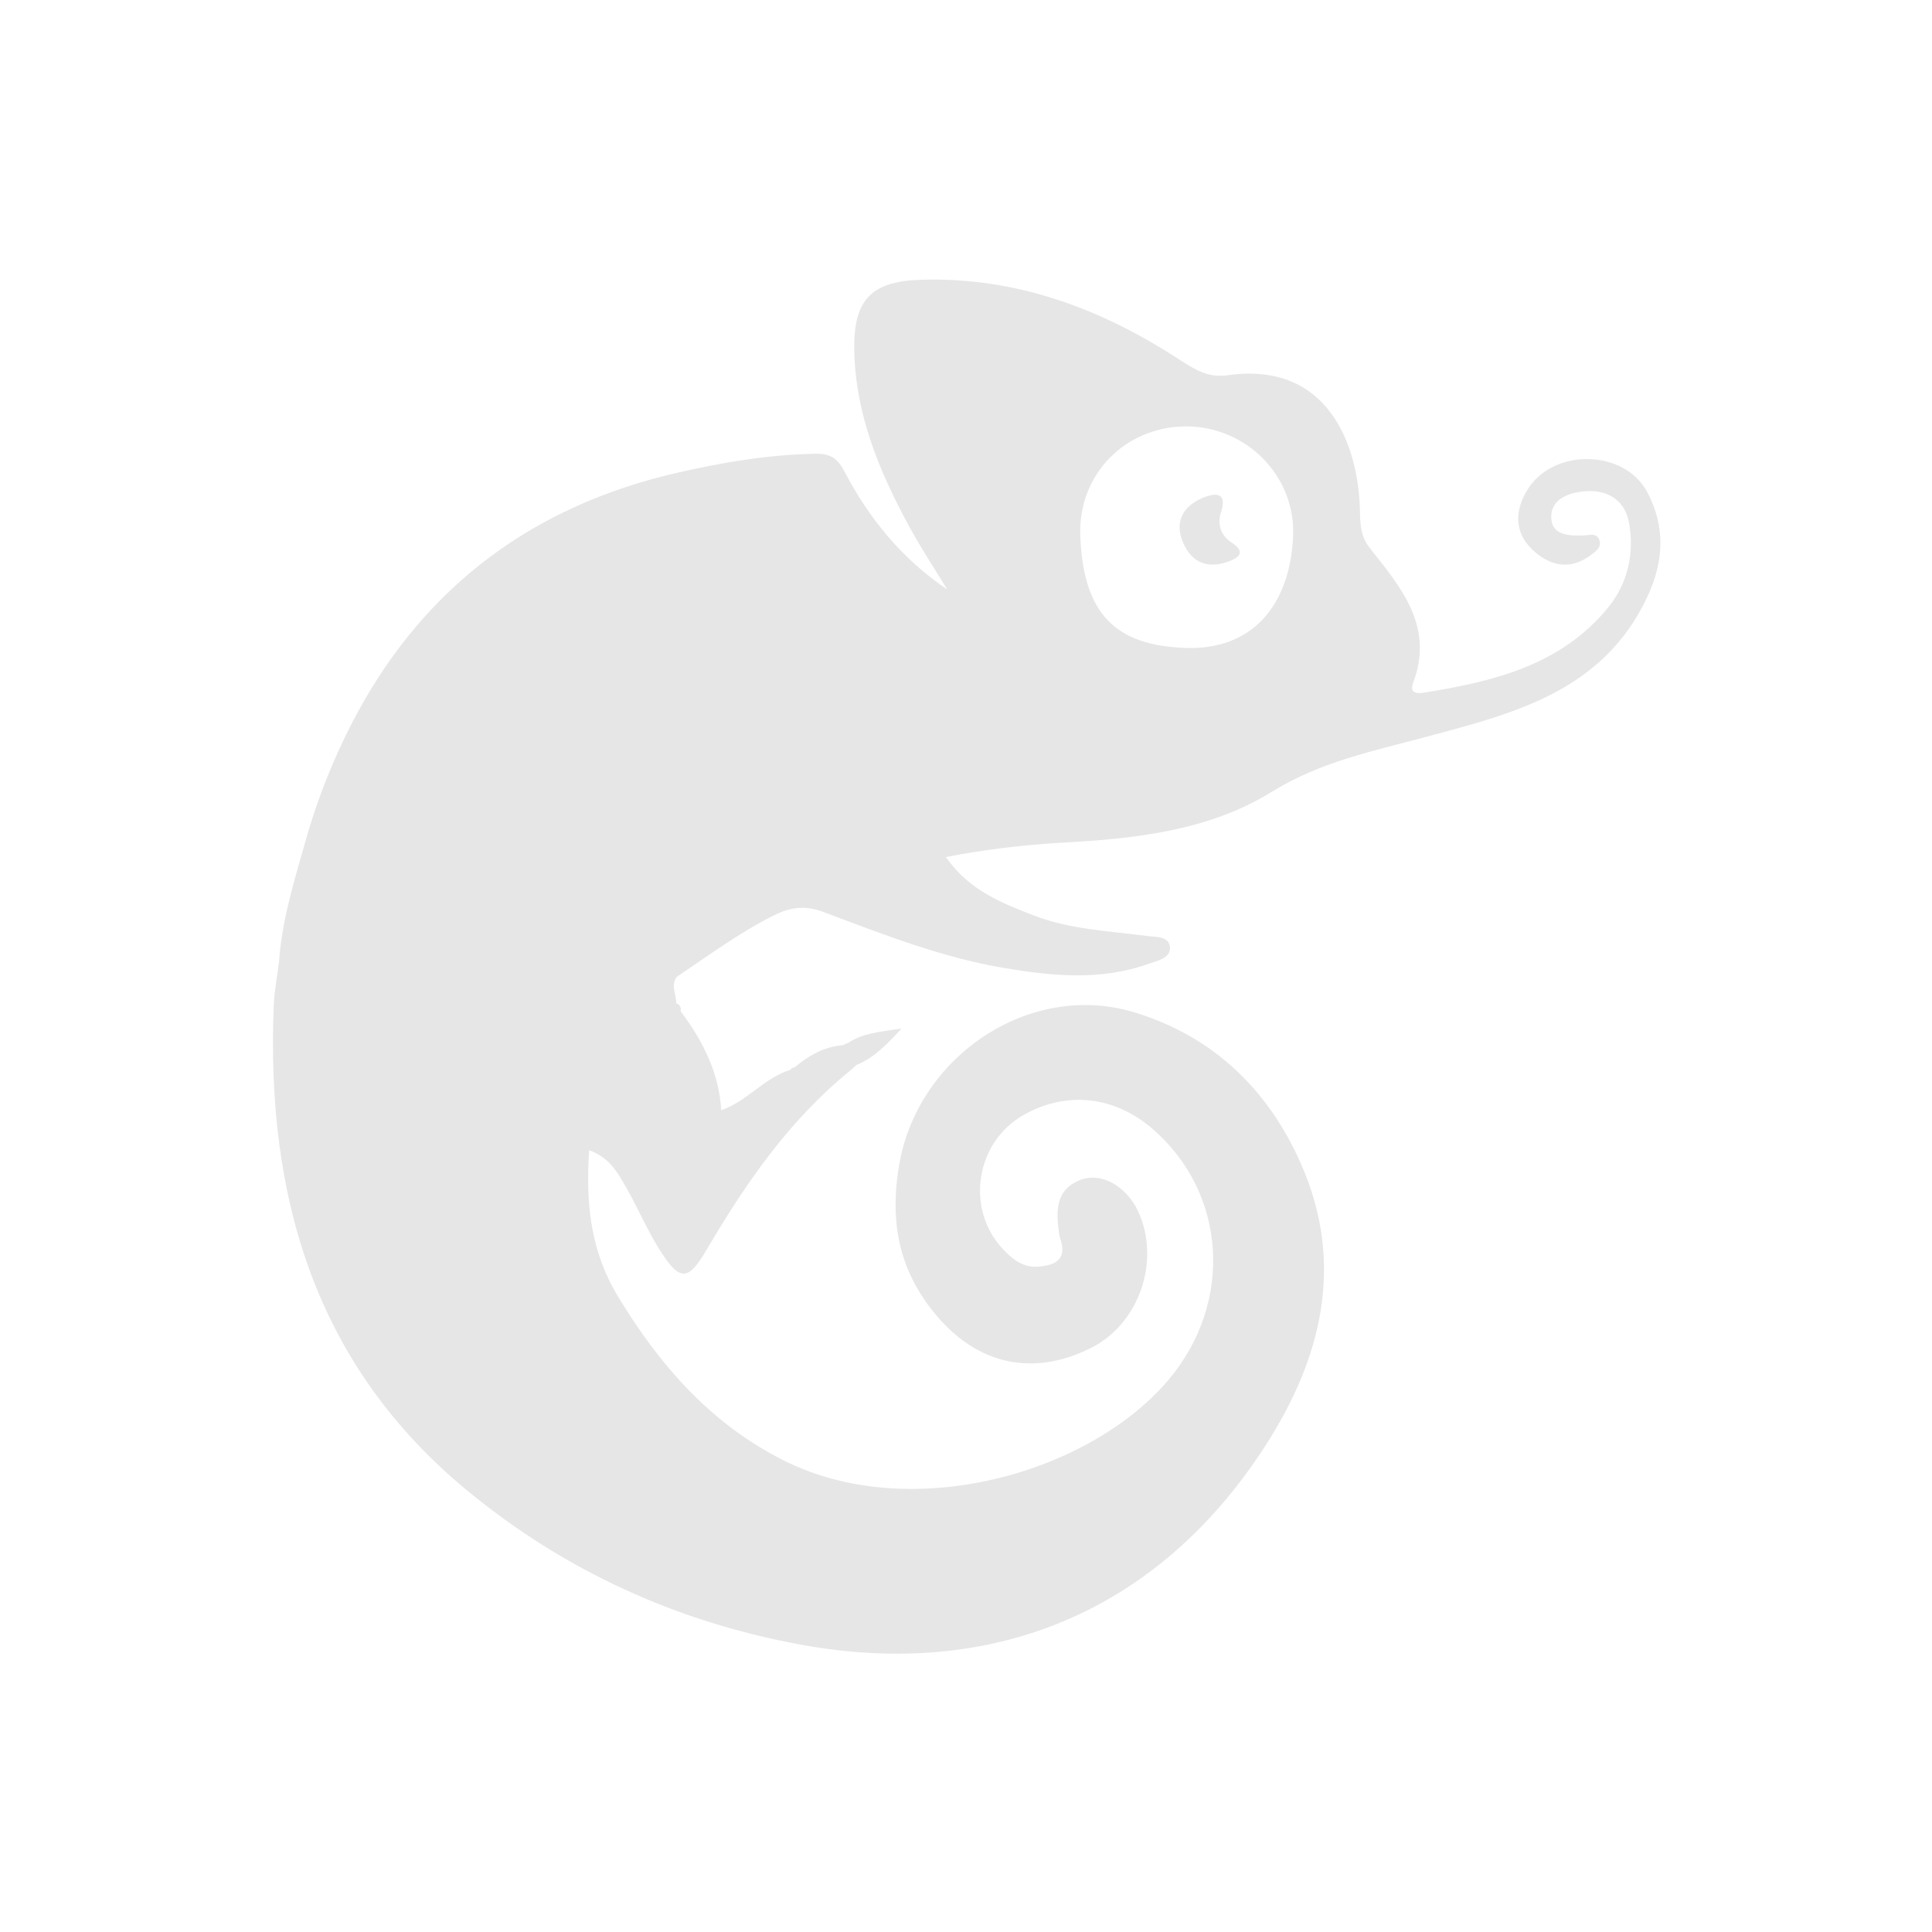
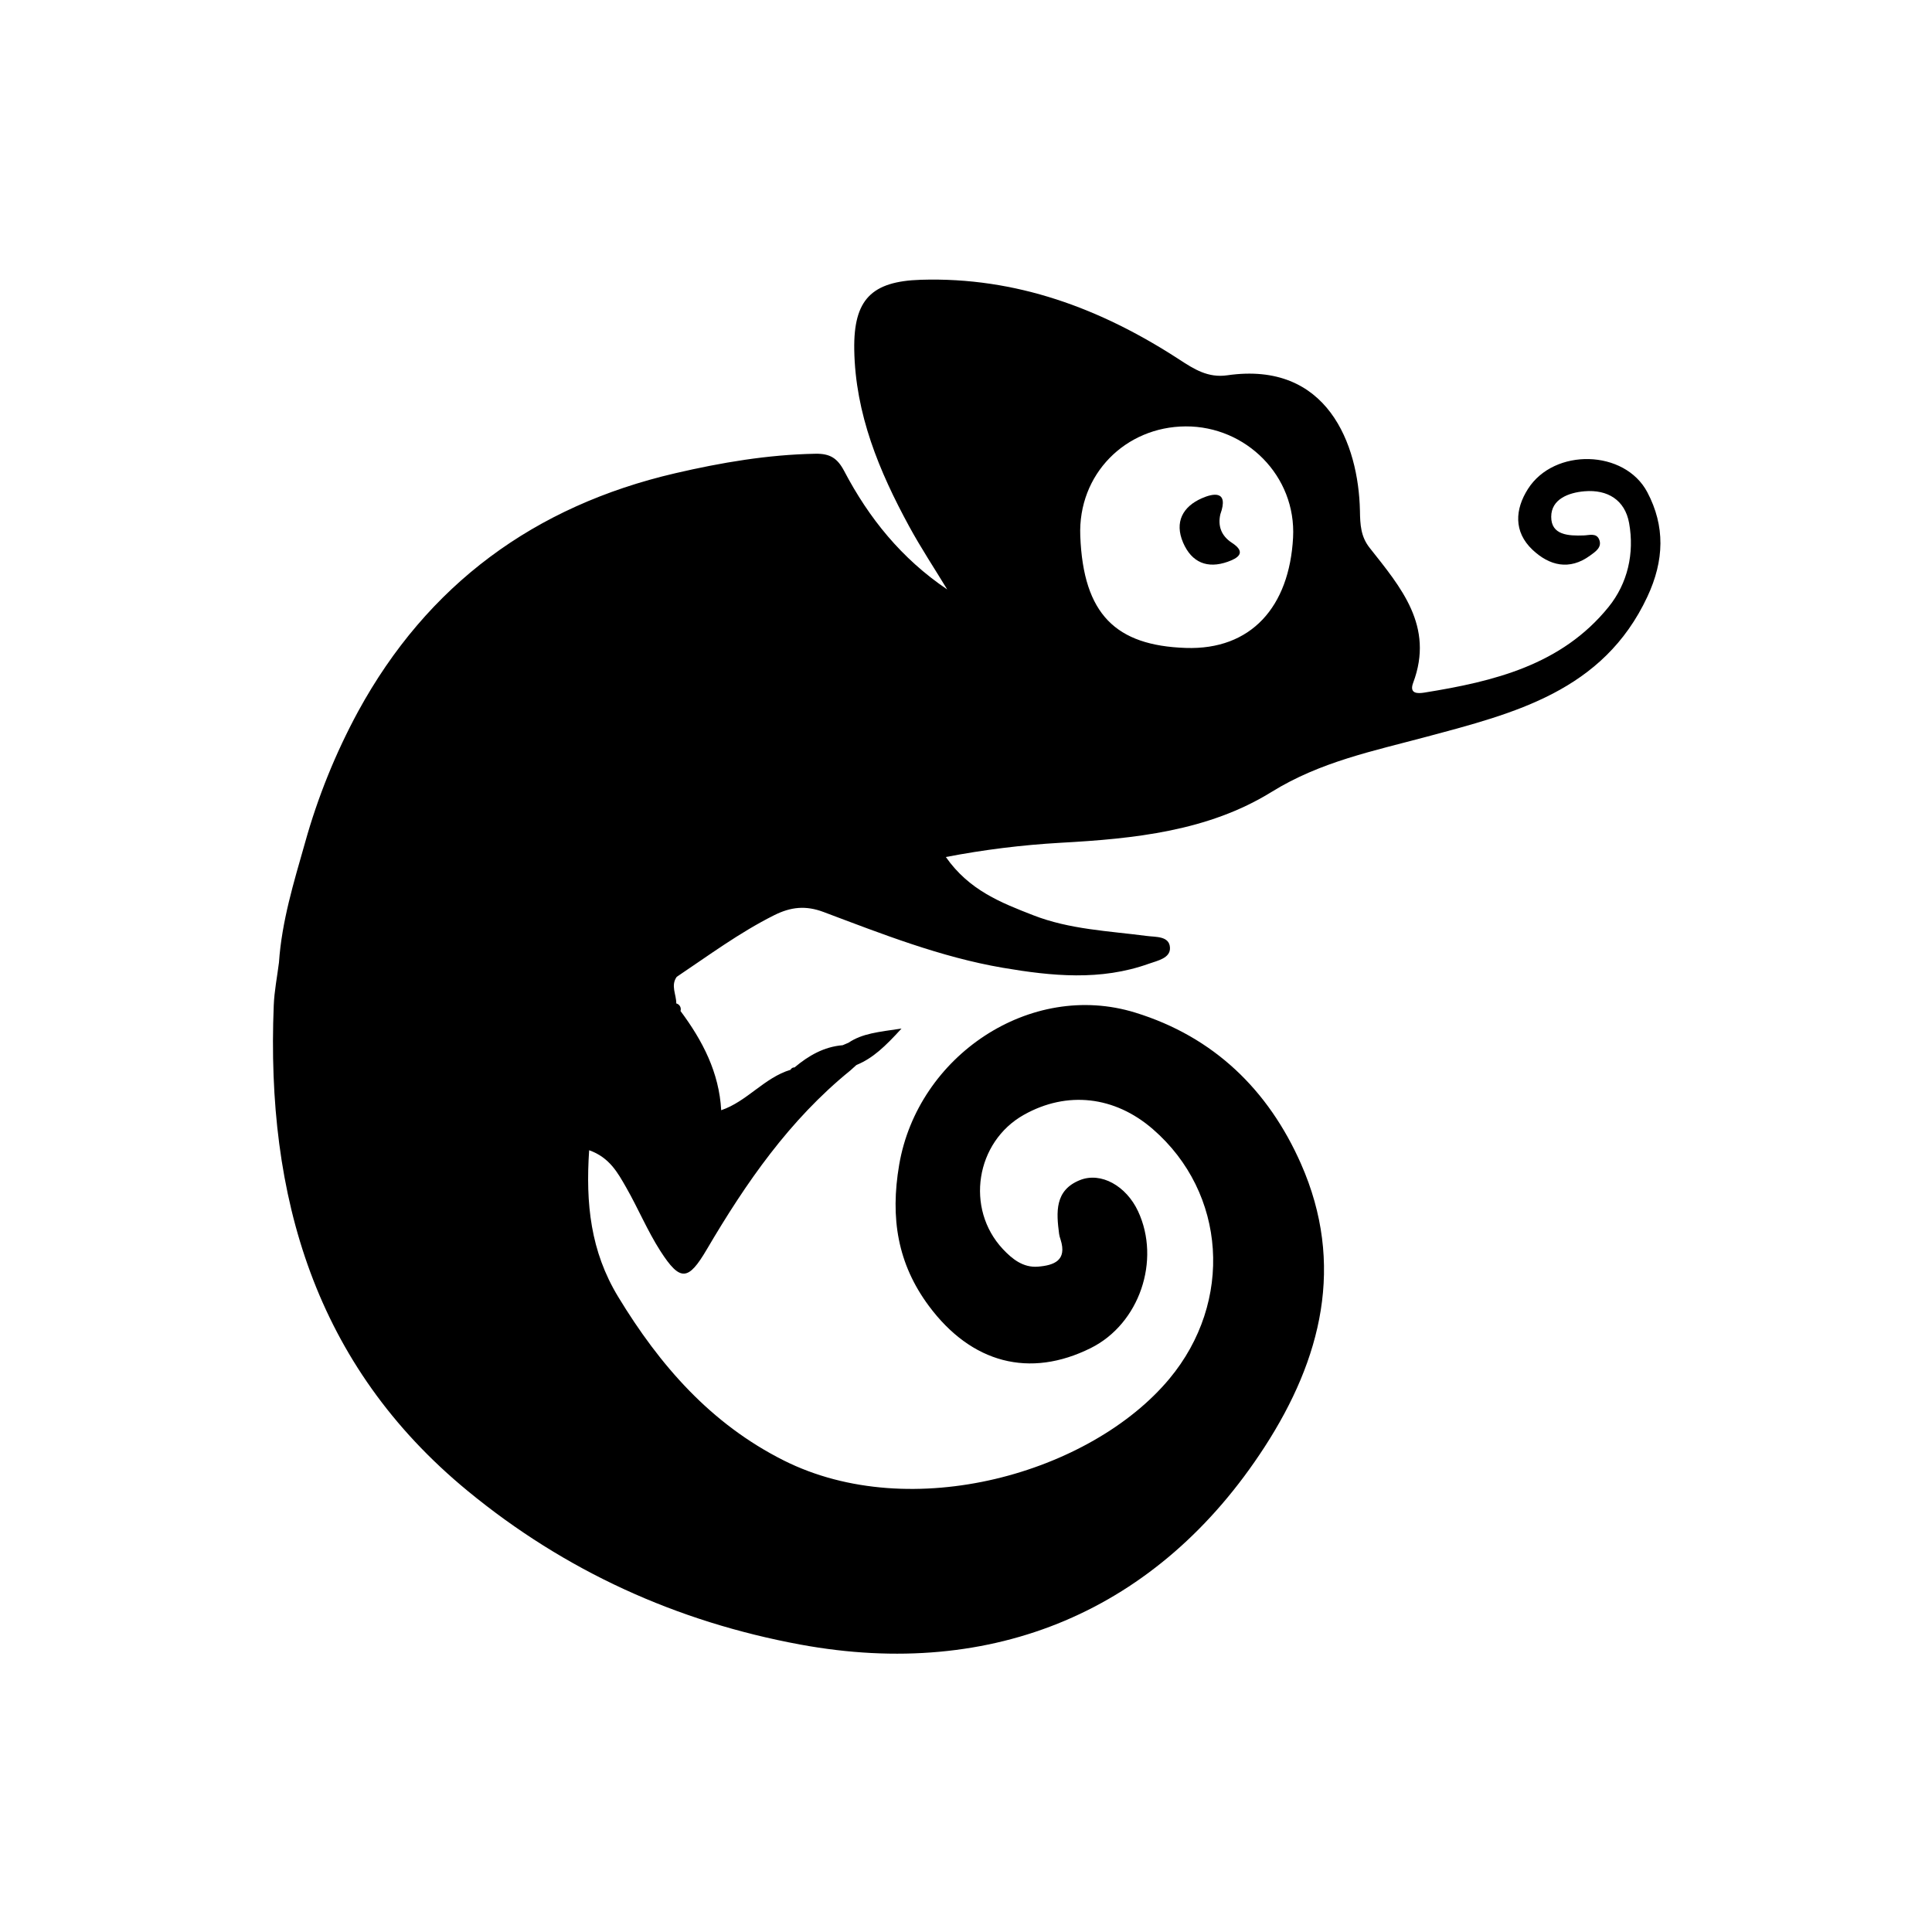
<svg xmlns="http://www.w3.org/2000/svg" id="Camada_1" data-name="Camada 1" viewBox="0 0 1000 1000">
  <defs>
    <style>.cls-1{fill:#e6e6e6;}</style>
  </defs>
-   <path class="cls-1" d="M852.68,254.83c-11.7-22.25-48.25-23.05-61.8-1.77-6.72,10.54-7.53,22.16,2.32,31.48,8.73,8.26,19.14,10.87,29.86,3,2.64-1.94,6.4-4.25,4.62-8.4-1.47-3.41-5.13-2.08-8-2-7.73.26-16.82-.07-16.77-9.66,0-9.18,9.07-12.52,17.25-13.2,11.92-1,20.93,4.53,23.07,16.49,2.8,15.67-.75,31.17-10.63,43.39-24.34,30.08-59.4,38.55-95.38,44.33-3.55.57-7.9.61-5.76-5.1,11-29.32-6.4-49.4-22.56-69.87-4.55-5.77-4.89-11.87-5-19.17-.72-34.41-16.86-77.59-68.65-70.1-10,1.44-17.17-3.16-24.8-8.13C569.79,159.65,526,143.3,476.65,144.81c-25.57.79-34.91,10.25-34.49,36.18.54,33.22,12.87,62.9,28.42,91.46,6.07,11.15,13.1,21.78,19.7,32.65-23.7-16-40.57-37-53.3-61.24-3.54-6.74-7.37-9.13-14.92-9-24.64.45-48.74,4.56-72.56,10.09-72.81,16.92-128.24,57.55-164.18,123.37a327.22,327.22,0,0,0-27.47,68c-5.84,20.56-12,40.53-13.46,61.87-.93,7.39-2.4,14.75-2.7,22.16-4,98.74,21.14,186.19,100.44,251.4,50.28,41.35,108,67.65,172.1,79.47,99.95,18.42,185.33-17.32,240.39-102.39,29.36-45.36,41.74-94.39,18.76-146.46-16.86-38.19-45.08-65.7-85.78-78.25-54.37-16.77-112.55,22.46-122.18,78.72-4.73,27.65-.8,51.35,15.34,73.08,22.09,29.75,52.21,37.6,83.87,21.81,25.15-12.54,36.28-45.39,24.43-70.79-6.12-13.11-19.18-20.5-30.11-16.11-13.11,5.26-12.22,16.64-10.75,27.9a16.41,16.41,0,0,0,.76,2.89c3.44,10.81-3.36,13.32-11.72,14-7.67.6-13.31-3.94-18.13-9.07C499.47,625.59,505,591,530,577c22.25-12.47,46.93-9.72,66.71,7.44,38.07,33,41.84,89.3,8.54,129.24-40.58,48.66-133.42,75.53-199.68,42.2-37.65-18.94-64-49.06-85.63-84.7-14.29-23.57-16.85-48.21-15-75.82,10.56,3.73,14.84,11.71,19.16,19.25,6.18,10.8,11,22.44,17.69,32.88,10.35,16.1,14.5,15.45,24.08-.85,20.23-34.41,42.77-67,74.2-92.51l3.17-2.85.25-.12c8.29-3.47,14.52-9.33,23.13-18.78-12.05,1.78-20.21,2.5-27.45,7.34L436.17,541c-9.71.79-17.65,5.4-24.92,11.49a2.18,2.18,0,0,0-2.08,1.23c-13.63,4.12-22.5,16.39-35.88,20.93-1.07-19.56-9.62-36-21.06-51.36a3.08,3.08,0,0,0-2.19-3.92c.06-4.58-3-9.22.22-13.75,16.53-11.08,32.52-22.93,50.43-31.9,8.64-4.32,16.34-5.15,25.61-1.66,30.35,11.4,60.56,23.35,92.78,28.86,25.34,4.32,50.58,6.84,75.49-2.07,4.56-1.62,11.33-2.89,11-8.4-.35-6.06-7.37-5.38-12-6-19.78-2.59-39.93-3.36-58.79-10.73-16.45-6.43-33.1-12.8-45.21-30.13a449.42,449.42,0,0,1,59.33-7.37c38.06-2.09,76.47-6,109.3-26.34,25.28-15.65,52.57-21.13,80.23-28.55,45.13-12.09,91.32-23.48,114.22-72.42C861.5,290,861.88,272.31,852.68,254.83ZM669.29,278.27c-1.93,35.85-21.72,58.26-55.56,57.1-36.11-1.23-53-17.3-54.58-57.94-1.26-32,23.42-56.58,54.56-56.73S671,246.31,669.29,278.27Z" />
-   <path class="cls-1" d="M637.7,281c-5.79-3.76-7.34-8.95-6.07-14.74,4.62-12.86-4-10.82-9.57-8.36-9.76,4.28-14.3,12.26-9.67,23,4.45,10.31,12.59,13.59,23.07,9.87C640.48,289,645.51,286.09,637.7,281Z" />
+   <path className="cls-1" d="M852.68,254.83c-11.7-22.25-48.25-23.05-61.8-1.77-6.72,10.54-7.53,22.16,2.32,31.48,8.73,8.26,19.14,10.87,29.86,3,2.64-1.94,6.4-4.25,4.62-8.4-1.47-3.41-5.13-2.08-8-2-7.73.26-16.82-.07-16.77-9.66,0-9.18,9.07-12.52,17.25-13.2,11.92-1,20.93,4.53,23.07,16.49,2.8,15.67-.75,31.17-10.63,43.39-24.34,30.08-59.4,38.55-95.38,44.33-3.55.57-7.9.61-5.76-5.1,11-29.32-6.4-49.4-22.56-69.87-4.55-5.77-4.89-11.87-5-19.17-.72-34.41-16.86-77.59-68.65-70.1-10,1.44-17.17-3.16-24.8-8.13C569.79,159.65,526,143.3,476.65,144.81c-25.57.79-34.91,10.25-34.49,36.18.54,33.22,12.87,62.9,28.42,91.46,6.07,11.15,13.1,21.78,19.7,32.65-23.7-16-40.57-37-53.3-61.24-3.54-6.74-7.37-9.13-14.92-9-24.64.45-48.74,4.56-72.56,10.09-72.81,16.92-128.24,57.55-164.18,123.37a327.22,327.22,0,0,0-27.47,68c-5.84,20.56-12,40.53-13.46,61.87-.93,7.39-2.4,14.75-2.7,22.16-4,98.74,21.14,186.19,100.44,251.4,50.28,41.35,108,67.65,172.1,79.47,99.95,18.42,185.33-17.32,240.39-102.39,29.36-45.36,41.74-94.39,18.76-146.46-16.86-38.19-45.08-65.7-85.78-78.25-54.37-16.77-112.55,22.46-122.18,78.72-4.73,27.65-.8,51.35,15.34,73.08,22.09,29.75,52.21,37.6,83.87,21.81,25.15-12.54,36.28-45.39,24.43-70.79-6.12-13.11-19.18-20.5-30.11-16.11-13.11,5.26-12.22,16.64-10.75,27.9a16.41,16.41,0,0,0,.76,2.89c3.44,10.81-3.36,13.32-11.72,14-7.67.6-13.31-3.94-18.13-9.07C499.47,625.59,505,591,530,577c22.25-12.47,46.93-9.72,66.71,7.44,38.07,33,41.84,89.3,8.54,129.24-40.58,48.66-133.42,75.53-199.68,42.2-37.65-18.94-64-49.06-85.63-84.7-14.29-23.57-16.85-48.21-15-75.82,10.56,3.73,14.84,11.71,19.16,19.25,6.18,10.8,11,22.44,17.69,32.88,10.35,16.1,14.5,15.45,24.08-.85,20.23-34.41,42.77-67,74.2-92.51l3.17-2.85.25-.12c8.29-3.47,14.52-9.33,23.13-18.78-12.05,1.78-20.21,2.5-27.45,7.34L436.17,541c-9.71.79-17.65,5.4-24.92,11.49a2.18,2.18,0,0,0-2.08,1.23c-13.63,4.12-22.5,16.39-35.88,20.93-1.07-19.56-9.62-36-21.06-51.36a3.08,3.08,0,0,0-2.19-3.92c.06-4.58-3-9.22.22-13.75,16.53-11.08,32.52-22.93,50.43-31.9,8.64-4.32,16.34-5.15,25.61-1.66,30.35,11.4,60.56,23.35,92.78,28.86,25.34,4.32,50.58,6.84,75.49-2.07,4.56-1.62,11.33-2.89,11-8.4-.35-6.06-7.37-5.38-12-6-19.78-2.59-39.93-3.36-58.79-10.73-16.45-6.43-33.1-12.8-45.21-30.13a449.42,449.42,0,0,1,59.33-7.37c38.06-2.09,76.47-6,109.3-26.34,25.28-15.65,52.57-21.13,80.23-28.55,45.13-12.09,91.32-23.48,114.22-72.42C861.5,290,861.88,272.31,852.68,254.83ZM669.29,278.27c-1.93,35.85-21.72,58.26-55.56,57.1-36.11-1.23-53-17.3-54.58-57.94-1.26-32,23.42-56.58,54.56-56.73S671,246.31,669.29,278.27Z" />
+   <path className="cls-1" d="M637.7,281c-5.79-3.76-7.34-8.95-6.07-14.74,4.62-12.86-4-10.82-9.57-8.36-9.76,4.28-14.3,12.26-9.67,23,4.45,10.31,12.59,13.59,23.07,9.87C640.48,289,645.51,286.09,637.7,281Z" />
</svg>
